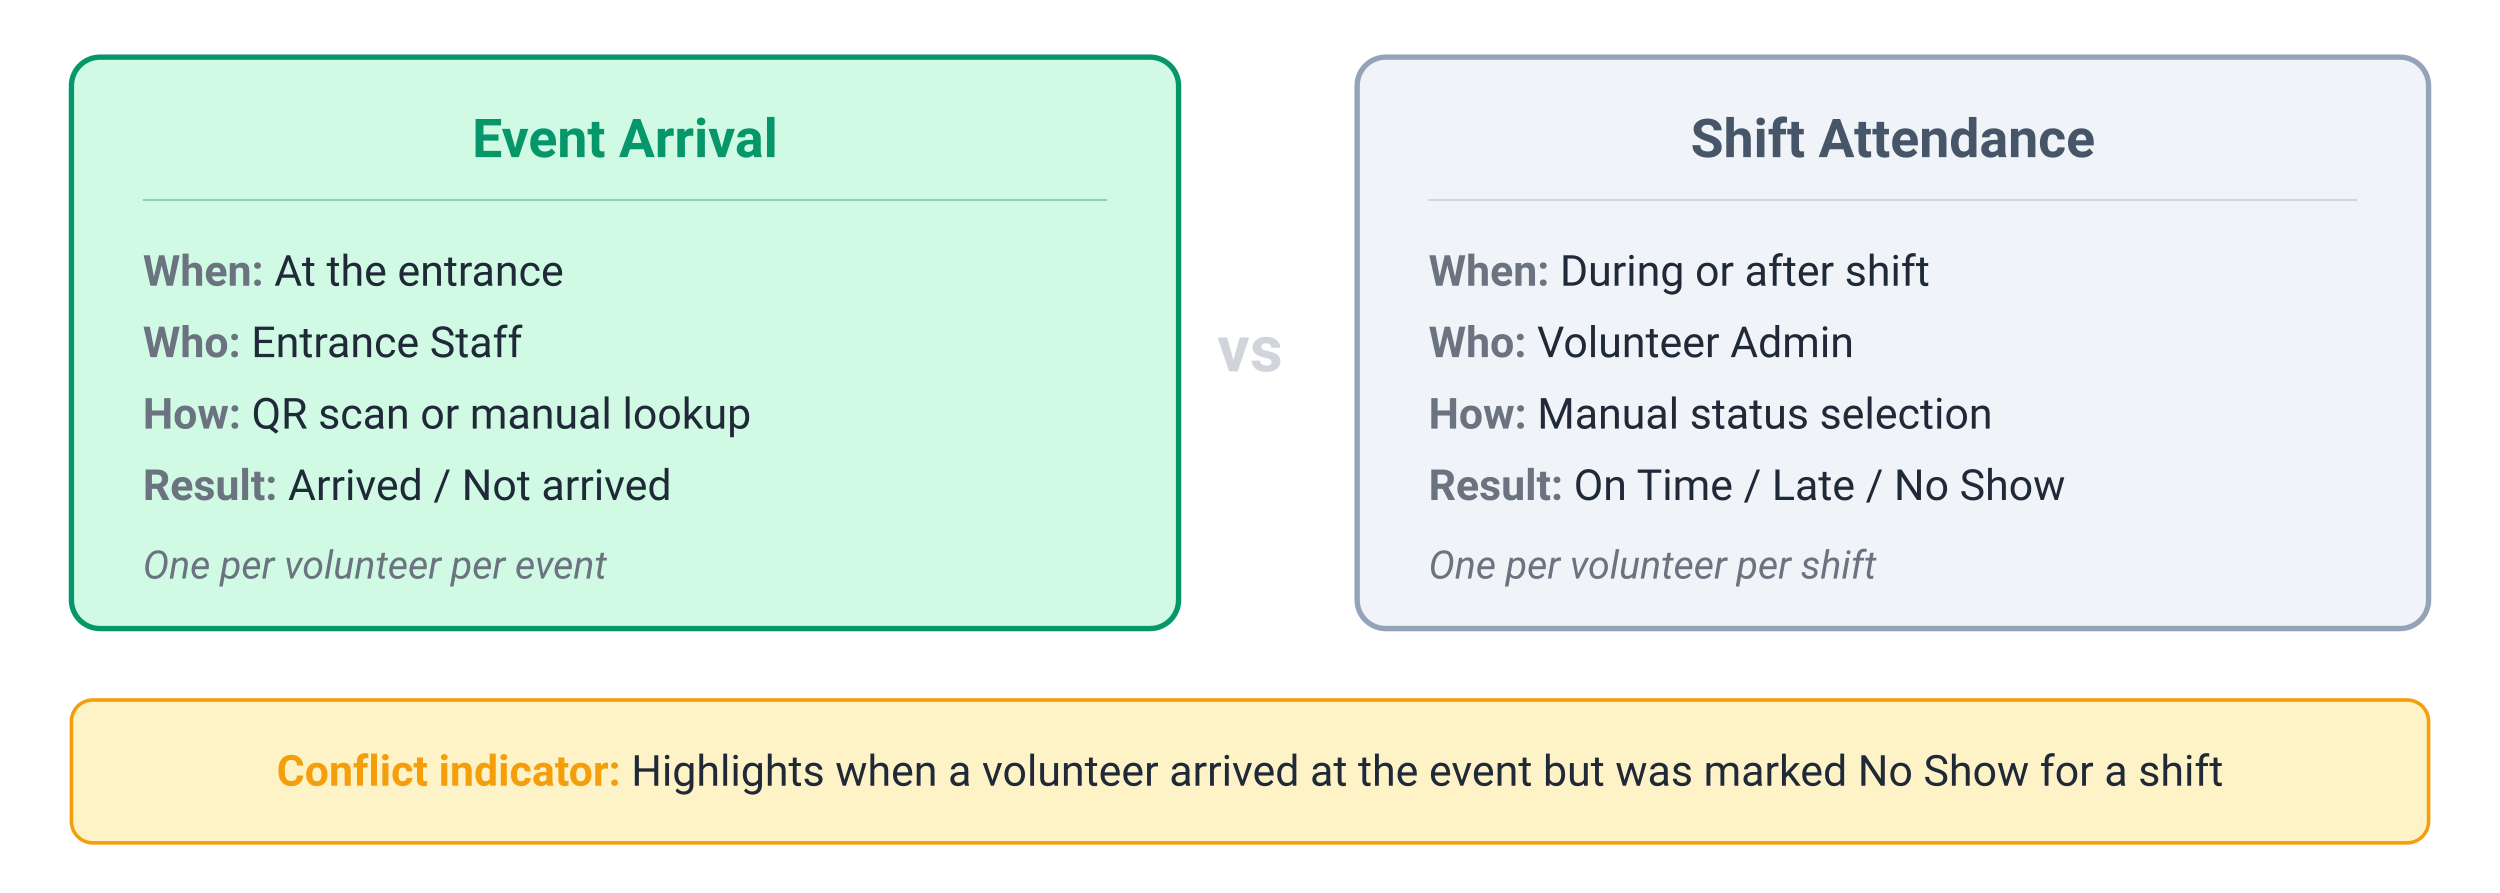
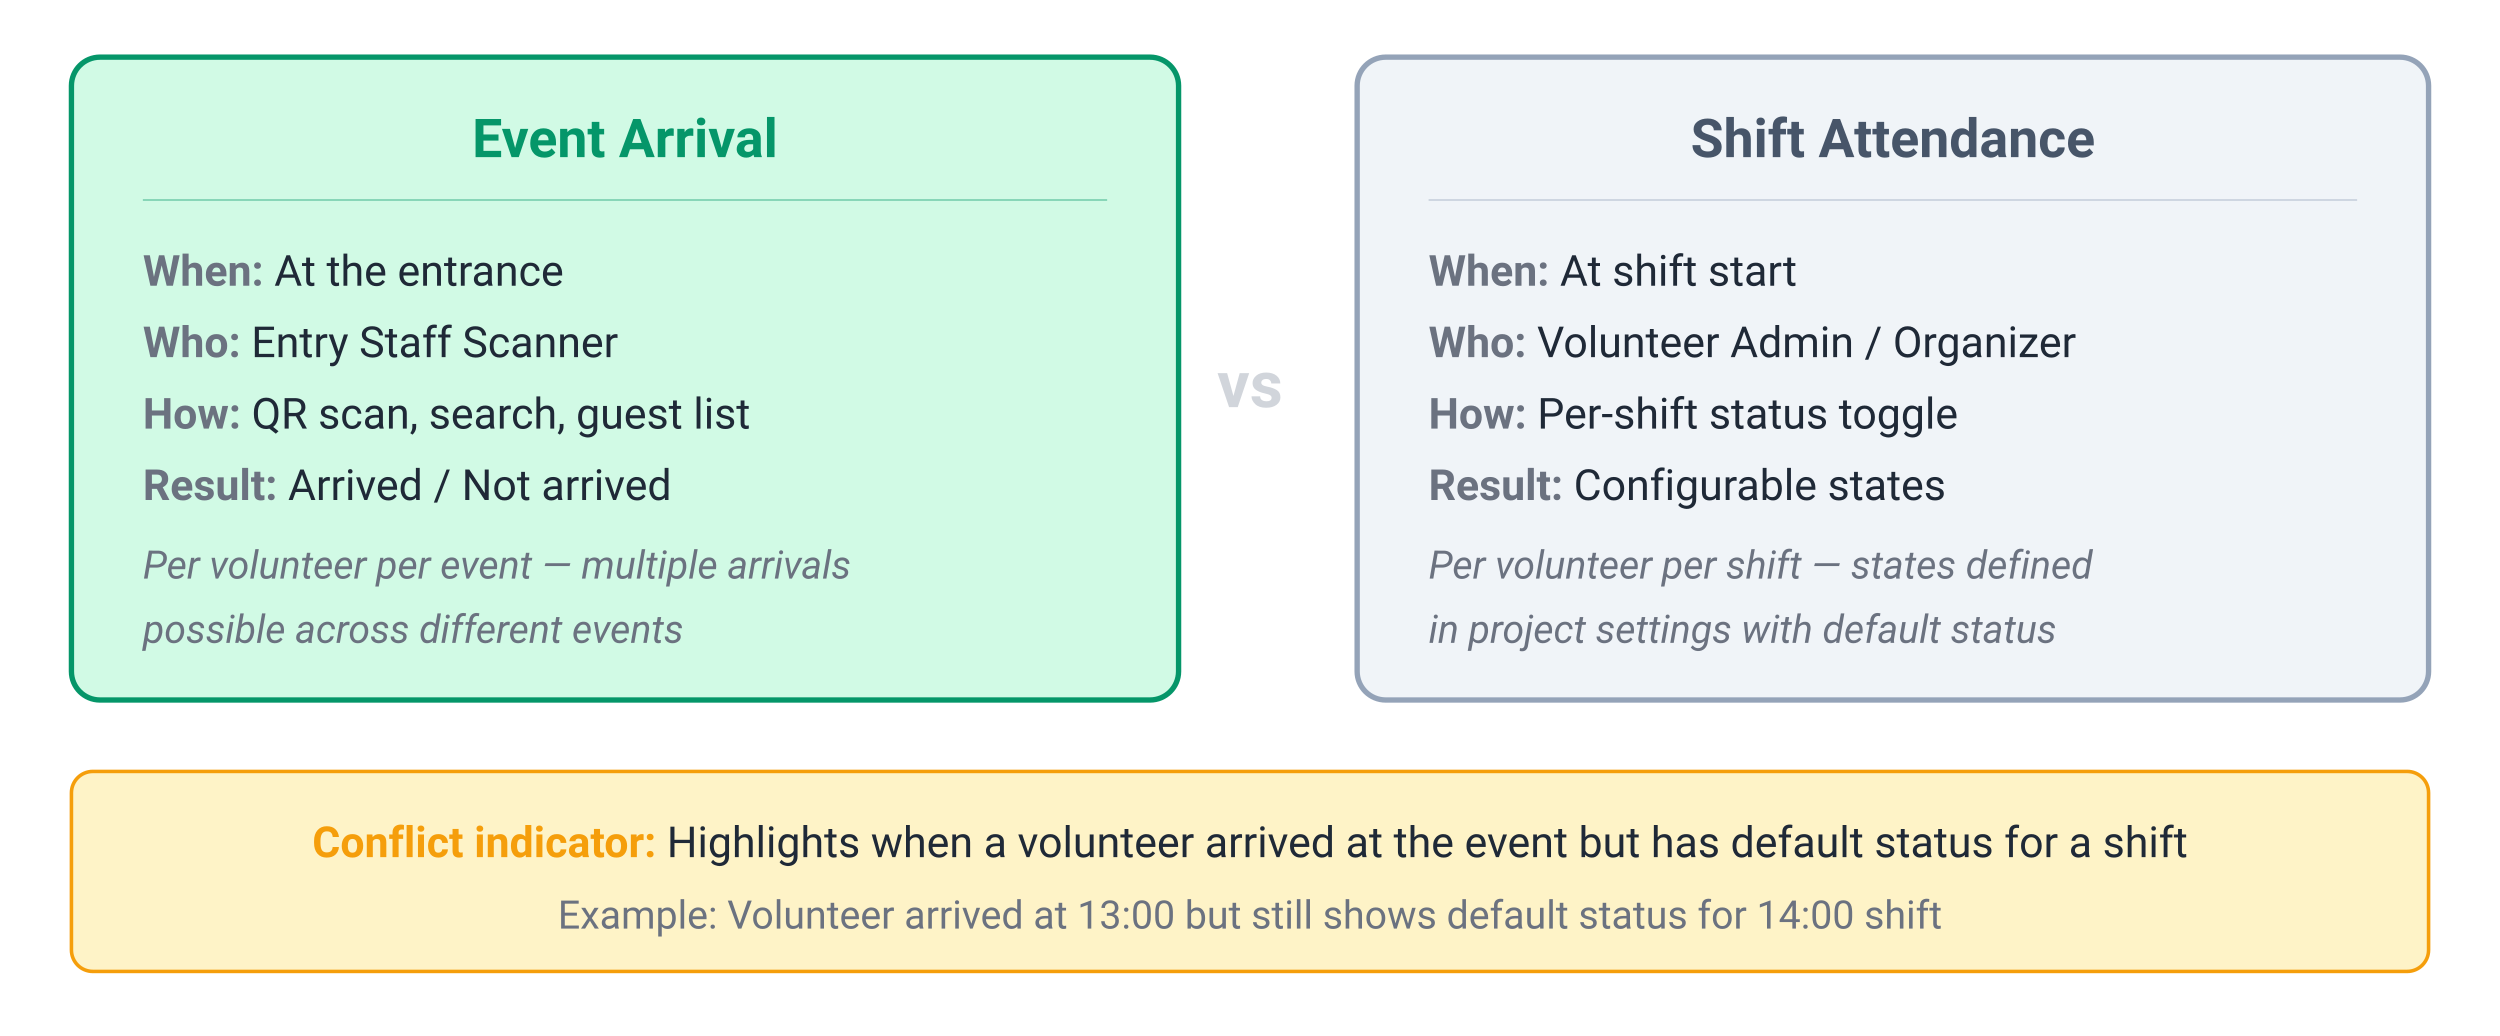
- <svg xmlns="http://www.w3.org/2000/svg" viewBox="0 0 700 250" width="700" height="250">
+ <svg xmlns="http://www.w3.org/2000/svg" viewBox="0 0 700 290" width="700" height="290">
  <style>
    text { font-family: -apple-system, BlinkMacSystemFont, "Segoe UI", Roboto, Helvetica, Arial, sans-serif; }
  </style>
-   <rect x="20" y="16" width="310" height="160" rx="8" fill="#d1fae5" stroke="#059669" stroke-width="1.5" />
+   <rect x="20" y="16" width="310" height="180" rx="8" fill="#d1fae5" stroke="#059669" stroke-width="1.5" />
  <text x="175" y="44" text-anchor="middle" fill="#059669" font-size="15" font-weight="700">Event Arrival</text>
  <line x1="40" y1="56" x2="310" y2="56" stroke="#059669" stroke-width="0.5" opacity="0.4" />
  <text x="40" y="80" fill="#1f2937" font-size="12">
    <tspan font-weight="600" fill="#6b7280">When:</tspan> At the entrance</text>
  <text x="40" y="100" fill="#1f2937" font-size="12">
-     <tspan font-weight="600" fill="#6b7280">Who:</tspan> Entrance Staff</text>
+     <tspan font-weight="600" fill="#6b7280">Who:</tspan> Entry Staff Scanner</text>
  <text x="40" y="120" fill="#1f2937" font-size="12">
-     <tspan font-weight="600" fill="#6b7280">How:</tspan> QR scan or manual lookup</text>
+     <tspan font-weight="600" fill="#6b7280">How:</tspan> QR scan, search, guest list</text>
  <text x="40" y="140" fill="#1f2937" font-size="12">
    <tspan font-weight="600" fill="#6b7280">Result:</tspan> Arrived / Not arrived</text>
-   <text x="40" y="162" fill="#6b7280" font-size="11" font-style="italic">One per volunteer per event</text>
-   <text x="350" y="104" text-anchor="middle" fill="#d1d5db" font-size="18" font-weight="700">vs</text>
-   <rect x="380" y="16" width="300" height="160" rx="8" fill="#f0f4f8" stroke="#94a3b8" stroke-width="1.5" />
+   <text x="40" y="162" fill="#6b7280" font-size="11" font-style="italic">Per volunteer per event — multiple arrivals</text>
+   <text x="40" y="180" fill="#6b7280" font-size="11" font-style="italic">possible across different events</text>
+   <text x="350" y="114" text-anchor="middle" fill="#d1d5db" font-size="18" font-weight="700">vs</text>
+   <rect x="380" y="16" width="300" height="180" rx="8" fill="#f0f4f8" stroke="#94a3b8" stroke-width="1.5" />
  <text x="530" y="44" text-anchor="middle" fill="#475569" font-size="15" font-weight="700">Shift Attendance</text>
  <line x1="400" y1="56" x2="660" y2="56" stroke="#94a3b8" stroke-width="0.5" opacity="0.4" />
  <text x="400" y="80" fill="#1f2937" font-size="12">
-     <tspan font-weight="600" fill="#6b7280">When:</tspan> During or after shift</text>
+     <tspan font-weight="600" fill="#6b7280">When:</tspan> At shift start</text>
  <text x="400" y="100" fill="#1f2937" font-size="12">
-     <tspan font-weight="600" fill="#6b7280">Who:</tspan> Volunteer Admin</text>
+     <tspan font-weight="600" fill="#6b7280">Who:</tspan> Volunteer Admin / Organizer</text>
  <text x="400" y="120" fill="#1f2937" font-size="12">
-     <tspan font-weight="600" fill="#6b7280">How:</tspan> Manual status selection</text>
+     <tspan font-weight="600" fill="#6b7280">How:</tspan> Per-shift status toggle</text>
  <text x="400" y="140" fill="#1f2937" font-size="12">
-     <tspan font-weight="600" fill="#6b7280">Result:</tspan> On Time / Late / No Show</text>
-   <text x="400" y="162" fill="#6b7280" font-size="11" font-style="italic">One per volunteer per shift</text>
-   <rect x="20" y="196" width="660" height="40" rx="6" fill="#fef3c7" stroke="#f59e0b" stroke-width="1" />
-   <text x="350" y="220" text-anchor="middle" fill="#1f2937" font-size="12">
-     <tspan font-weight="600" fill="#f59e0b">Conflict indicator:</tspan> Highlights when a volunteer arrived at the event but was marked No Show for a shift
+     <tspan font-weight="600" fill="#6b7280">Result:</tspan> Configurable states</text>
+   <text x="400" y="162" fill="#6b7280" font-size="11" font-style="italic">Per volunteer per shift — states defined</text>
+   <text x="400" y="180" fill="#6b7280" font-size="11" font-style="italic">in project settings with default status</text>
+   <rect x="20" y="216" width="660" height="56" rx="6" fill="#fef3c7" stroke="#f59e0b" stroke-width="1" />
+   <text x="350" y="240" text-anchor="middle" fill="#1f2937" font-size="12">
+     <tspan font-weight="600" fill="#f59e0b">Conflict indicator:</tspan> Highlights when a volunteer arrived at the event but has default status for a shift
  </text>
+   <text x="350" y="260" text-anchor="middle" fill="#6b7280" font-size="11">Example: Volunteer arrived at 13:00 but still shows default status for 14:00 shift</text>
</svg>
